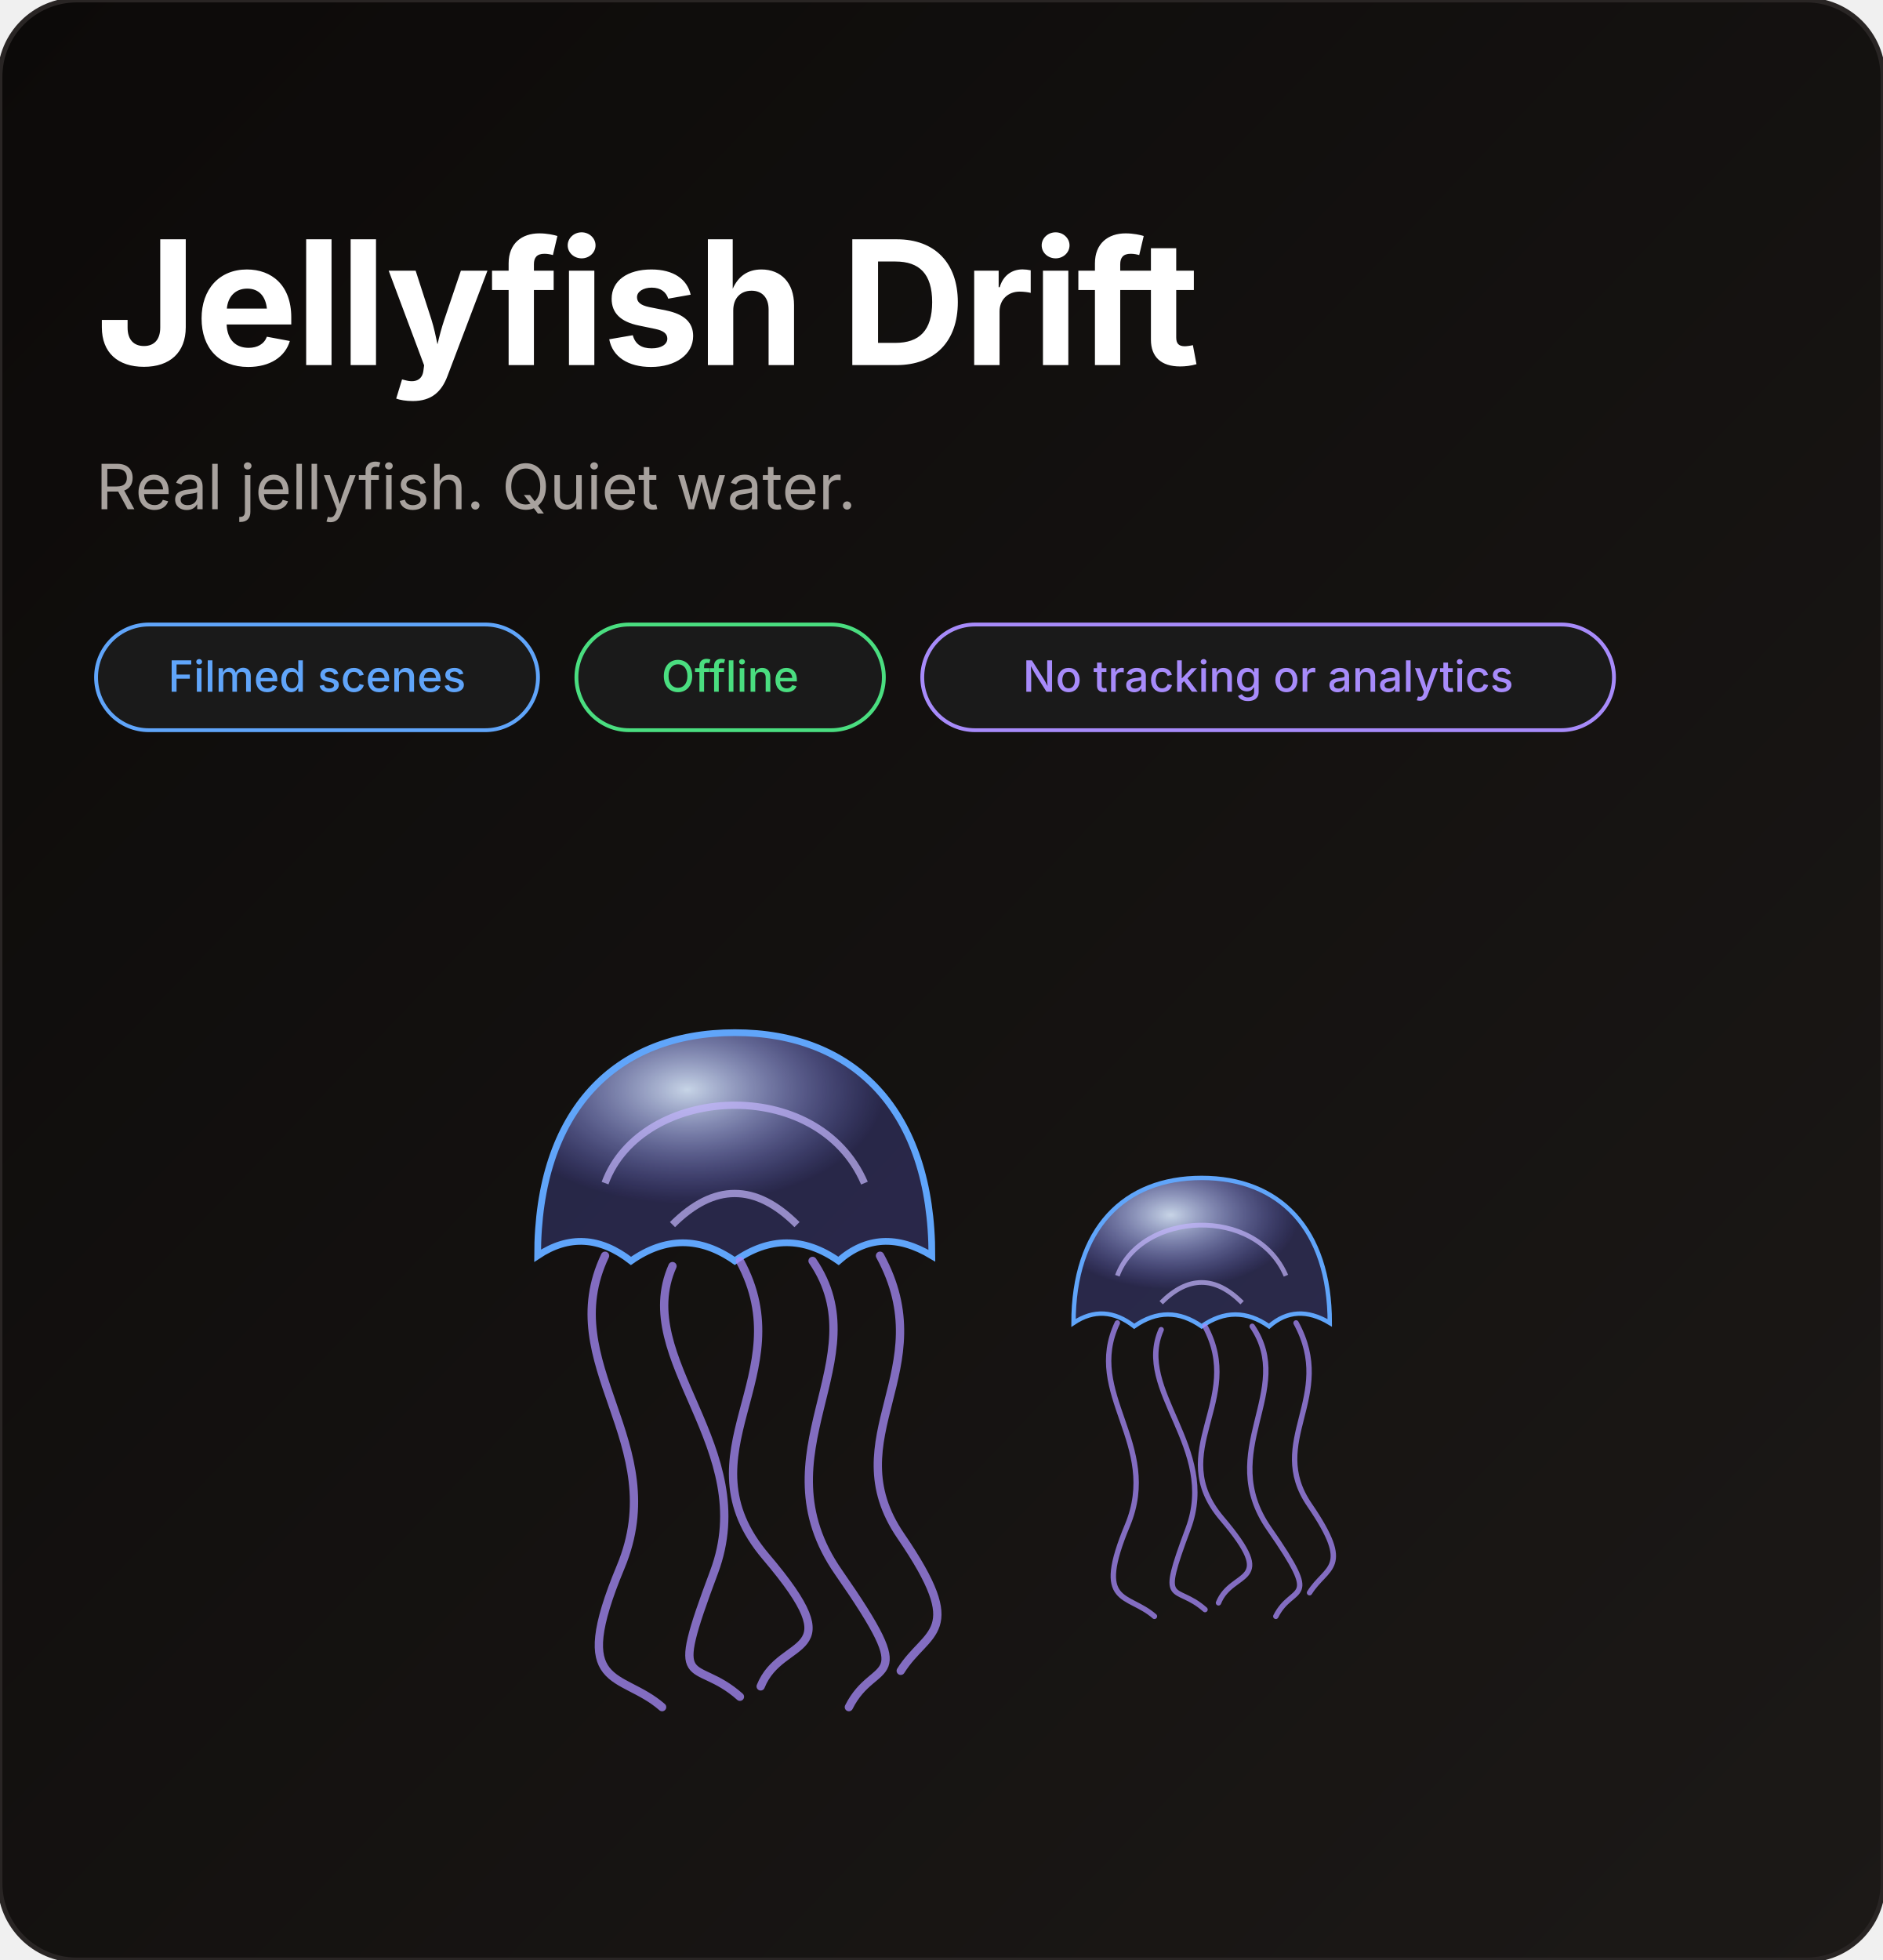
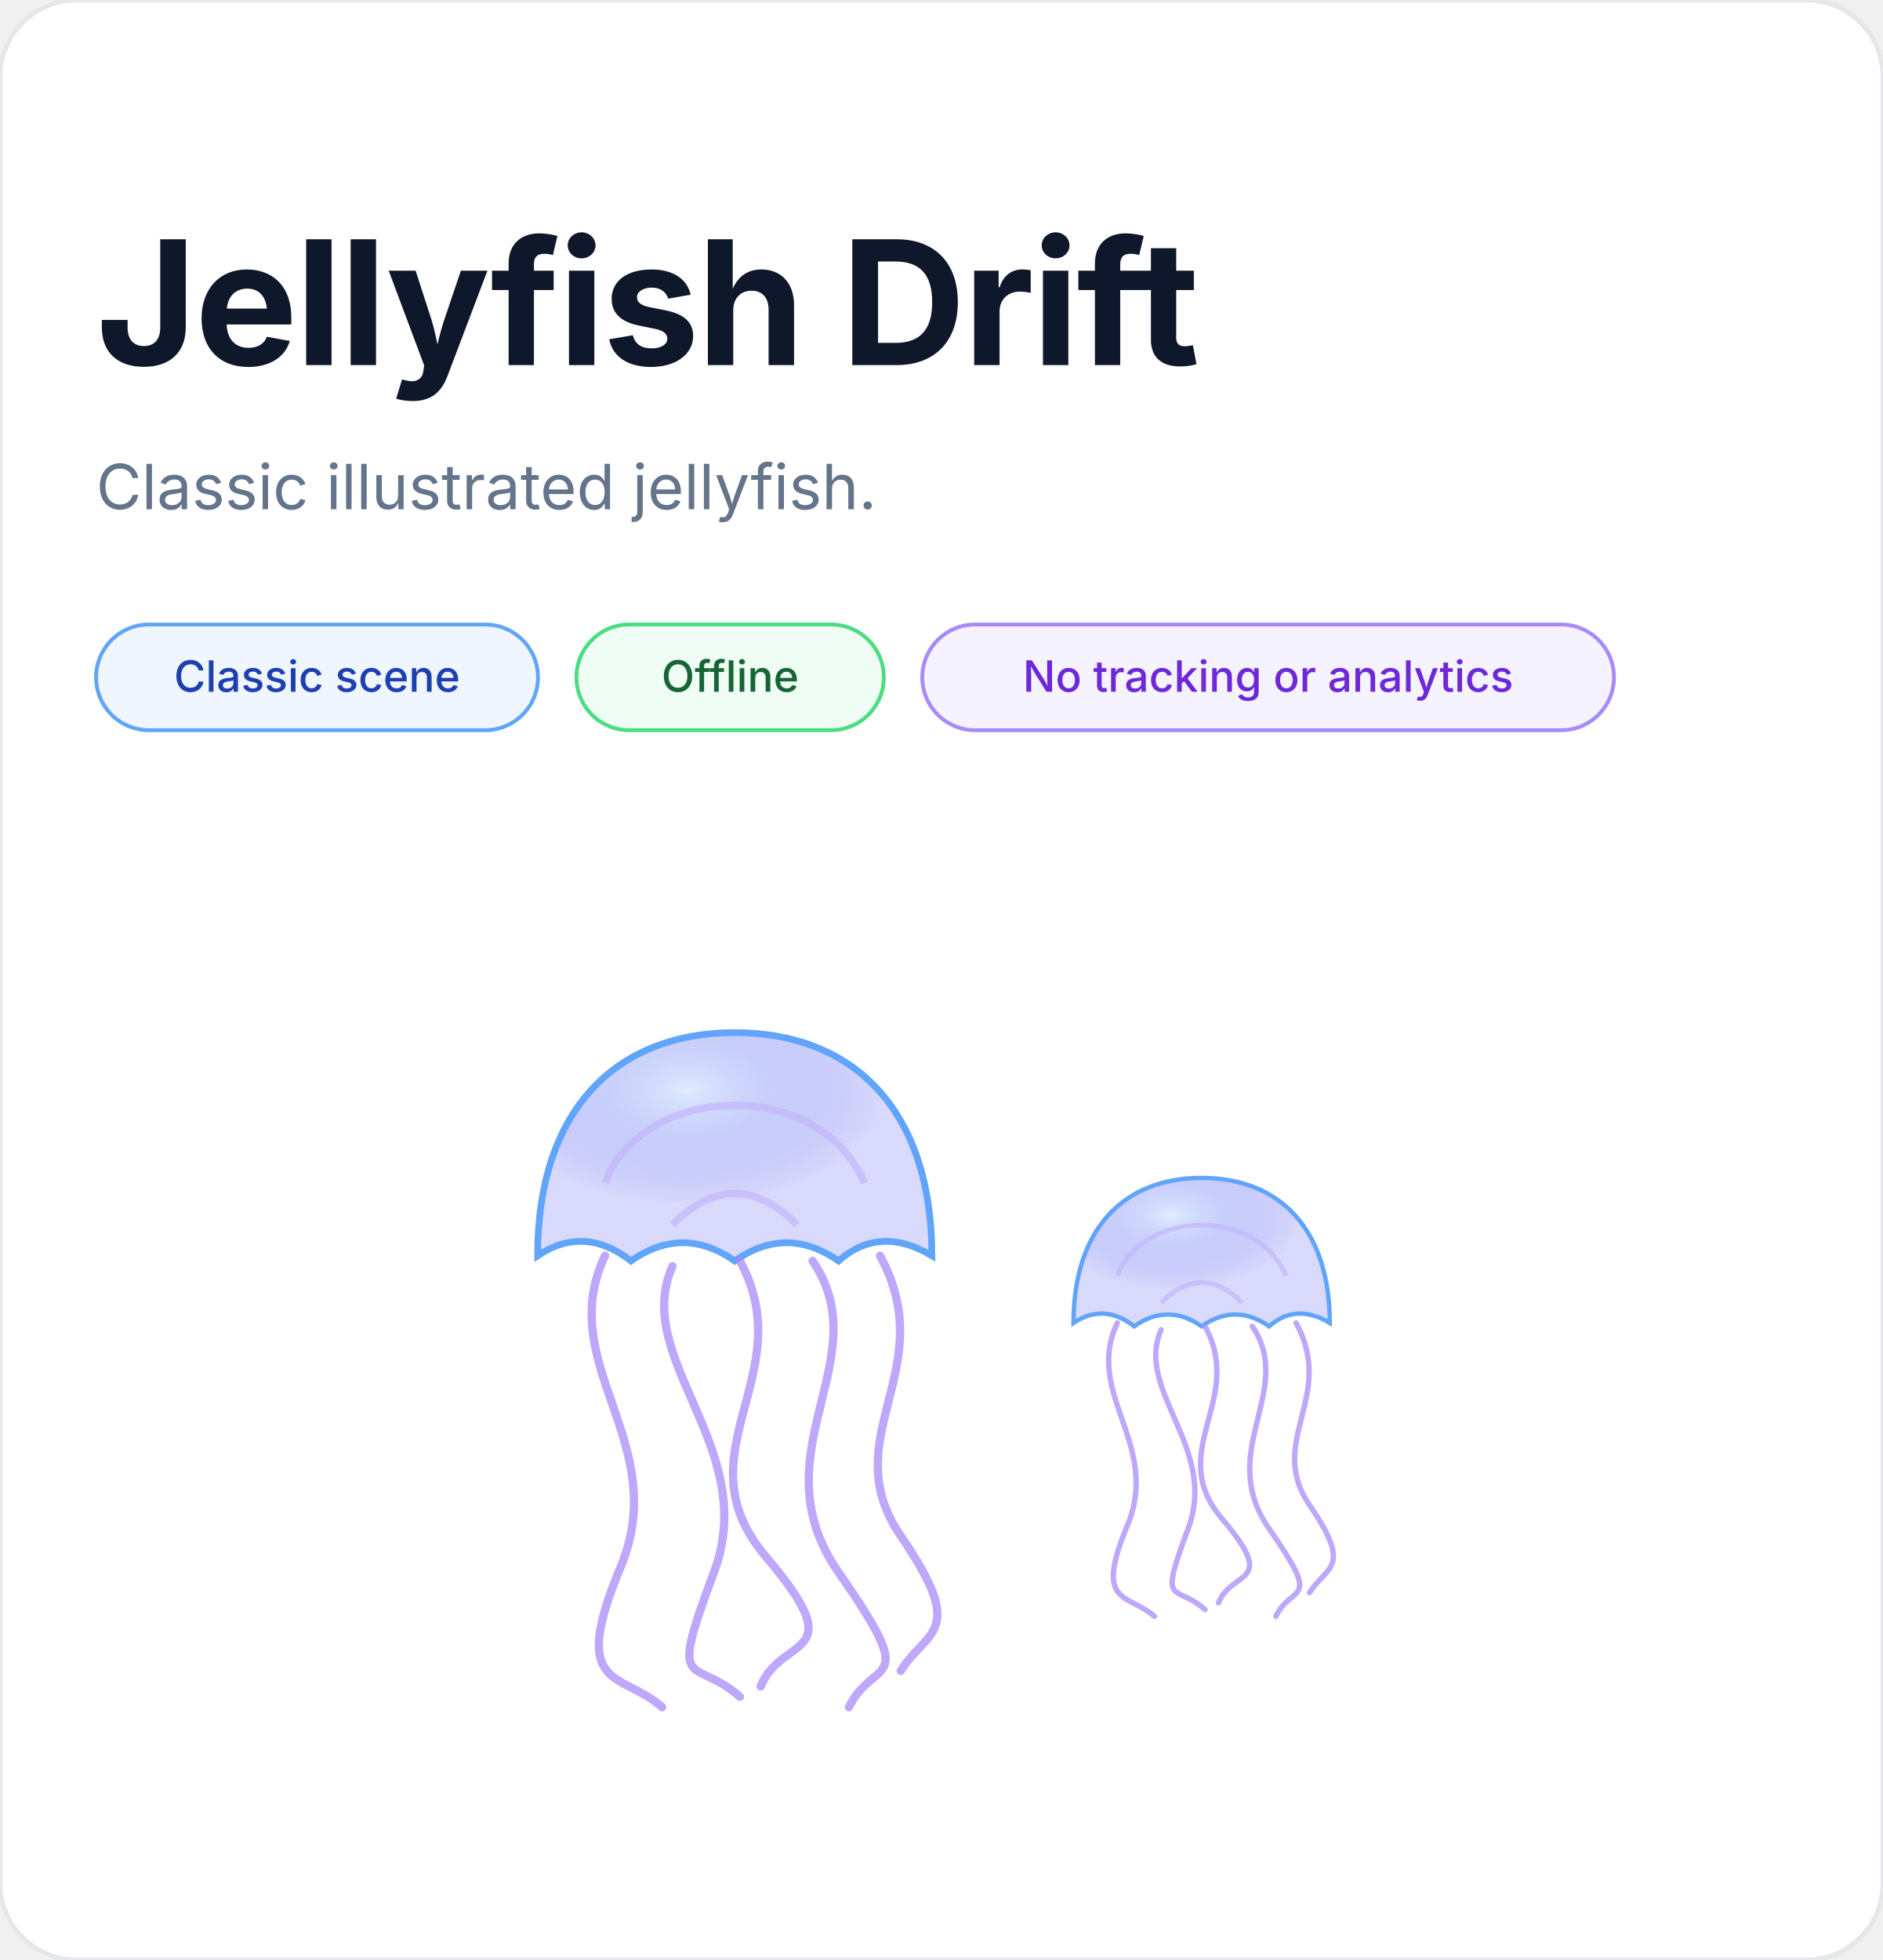
<svg xmlns="http://www.w3.org/2000/svg" width="392" height="408" viewBox="0 0 392 408" role="img" aria-labelledby="title desc">
  <style>
@keyframes drift{0%,100%{transform:translate(0,0)}50%{transform:translate(4px,-7px)}}
@keyframes frill{0%,100%{transform:rotate(-1deg)}50%{transform:rotate(2deg)}}
.float-a,.float-b,.filaments{transform-box:fill-box;transform-origin:center}
.float-a{animation:drift 6.4s ease-in-out infinite}.float-b{animation:drift 8.2s ease-in-out -3.2s infinite}
.filaments{animation:frill 4.8s ease-in-out -1.4s infinite}
@media(prefers-reduced-motion:reduce){.float-a,.float-b,.filaments{animation:none}}
</style>
  <defs>
    <linearGradient id="background" x2="1" y2="1">
      <stop stop-color="#0c0a09" />
      <stop offset="1" stop-color="#1c1917" />
    </linearGradient>
    <radialGradient id="bell" cx="38%" cy="25%">
      <stop stop-color="#dbeafe" stop-opacity=".9" />
      <stop offset="1" stop-color="#6366f1" stop-opacity=".25" />
    </radialGradient>
  </defs>
-   <rect width="392" height="408" rx="16" fill="url(#background)" stroke="#292524" />
+   <rect width="392" height="408" rx="16" fill="#fff" stroke="#e5e7eb" />
  <g font-family="system-ui,-apple-system,'Segoe UI',sans-serif">
-     <text x="20" y="76" fill="#fff" font-size="36" font-weight="700" letter-spacing="-.5">Jellyfish Drift</text>
-     <text x="20" y="106" fill="#a8a29e" font-size="13">Real jellyfish. Quiet water.</text>
+     <text x="20" y="76" fill="#0f172a" font-size="36" font-weight="700" letter-spacing="-.5">Jellyfish Drift</text>
+     <text x="20" y="106" fill="#64748b" font-size="13">Classic illustrated jellyfish.</text>
    <g font-size="9" font-weight="500" text-anchor="middle">
-       <rect x="20" y="130" width="92" height="22" rx="11" fill="#1a1a1a" stroke="#60a5fa" stroke-width=".8" />
-       <text x="66.0" y="144" fill="#60a5fa">Filmed scenes</text>
-       <rect x="120" y="130" width="64" height="22" rx="11" fill="#1a1a1a" stroke="#4ade80" stroke-width=".8" />
-       <text x="152.0" y="144" fill="#4ade80">Offline</text>
-       <rect x="192" y="130" width="144" height="22" rx="11" fill="#1a1a1a" stroke="#a78bfa" stroke-width=".8" />
-       <text x="264.0" y="144" fill="#a78bfa">No tracking or analytics</text>
+       <rect x="20" y="130" width="92" height="22" rx="11" fill="#eff6ff" stroke="#60a5fa" stroke-width=".8" />
+       <text x="66.0" y="144" fill="#1e40af">Classic scene</text>
+       <rect x="120" y="130" width="64" height="22" rx="11" fill="#f0fdf4" stroke="#4ade80" stroke-width=".8" />
+       <text x="152.0" y="144" fill="#166534">Offline</text>
+       <rect x="192" y="130" width="144" height="22" rx="11" fill="#f5f3ff" stroke="#a78bfa" stroke-width=".8" />
+       <text x="264.0" y="144" fill="#6d28d9">No tracking or analytics</text>
    </g>
  </g>
  <g transform="translate(86 202) scale(1.08)">
    <g transform="translate(62 12)">
      <g class="float-a">
        <path d="M-38 43C-38 15-23 0 0 0S38 15 38 43Q28 37 20 44Q10 37 0 44Q-10 37-20 44Q-29 37-38 43Z" fill="url(#bell)" stroke="#60a5fa" stroke-width="1.3" />
        <path d="M-25 29C-18 10 16 8 25 29M-12 37Q0 25 12 37" fill="none" stroke="#c4b5fd" stroke-opacity=".7" stroke-width="1.4" />
        <g class="filaments" fill="none" stroke-linecap="round">
          <path d="M-25 43C-35 64-12 79-22 103S-22 123-14 130M-12 45C-20 63 5 80-4 104S-8 120 1 128M1 44C13 66-11 81 6 101S9 116 5 126M15 44C28 63 4 81 20 104S27 120 22 130M28 43C40 65 19 78 32 97S37 115 32 123" stroke="#a78bfa" stroke-opacity=".75" stroke-width="1.6" />
        </g>
      </g>
    </g>
    <g transform="translate(152 40) scale(.65)">
      <g class="float-b">
        <path d="M-38 43C-38 15-23 0 0 0S38 15 38 43Q28 37 20 44Q10 37 0 44Q-10 37-20 44Q-29 37-38 43Z" fill="url(#bell)" stroke="#60a5fa" stroke-width="1.3" />
        <path d="M-25 29C-18 10 16 8 25 29M-12 37Q0 25 12 37" fill="none" stroke="#c4b5fd" stroke-opacity=".7" stroke-width="1.4" />
        <g class="filaments" fill="none" stroke-linecap="round">
          <path d="M-25 43C-35 64-12 79-22 103S-22 123-14 130M-12 45C-20 63 5 80-4 104S-8 120 1 128M1 44C13 66-11 81 6 101S9 116 5 126M15 44C28 63 4 81 20 104S27 120 22 130M28 43C40 65 19 78 32 97S37 115 32 123" stroke="#a78bfa" stroke-opacity=".75" stroke-width="1.6" />
        </g>
      </g>
    </g>
  </g>
</svg>
